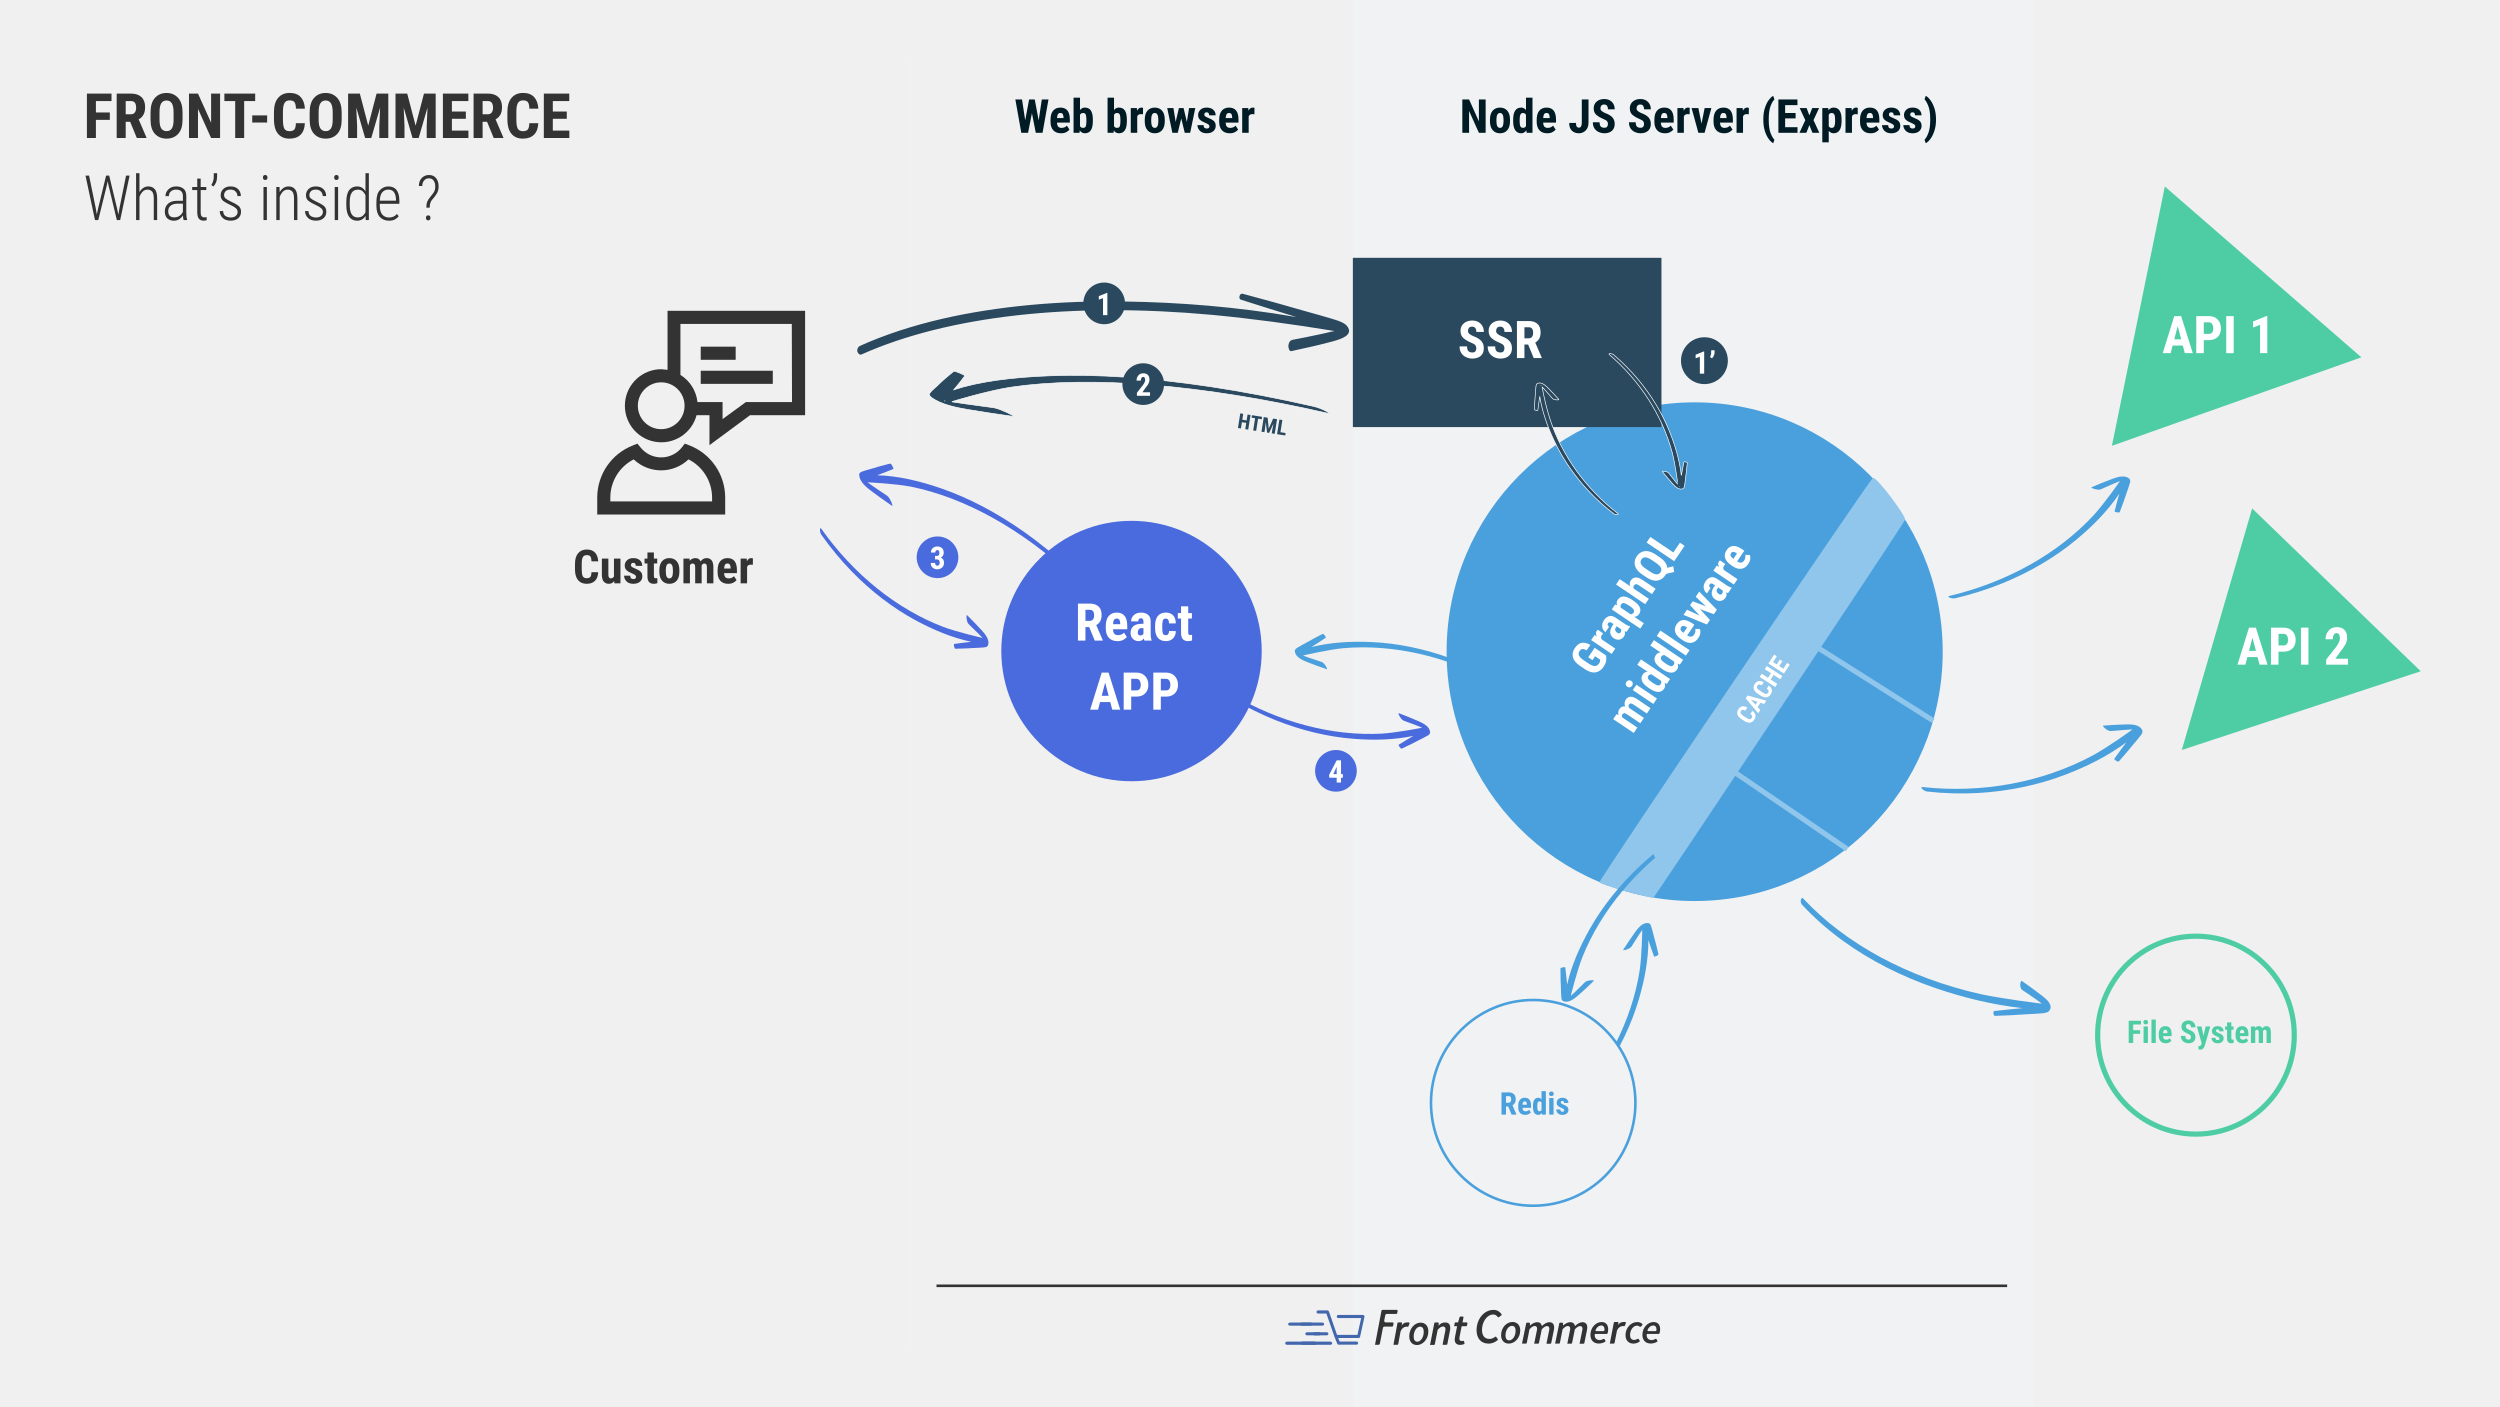
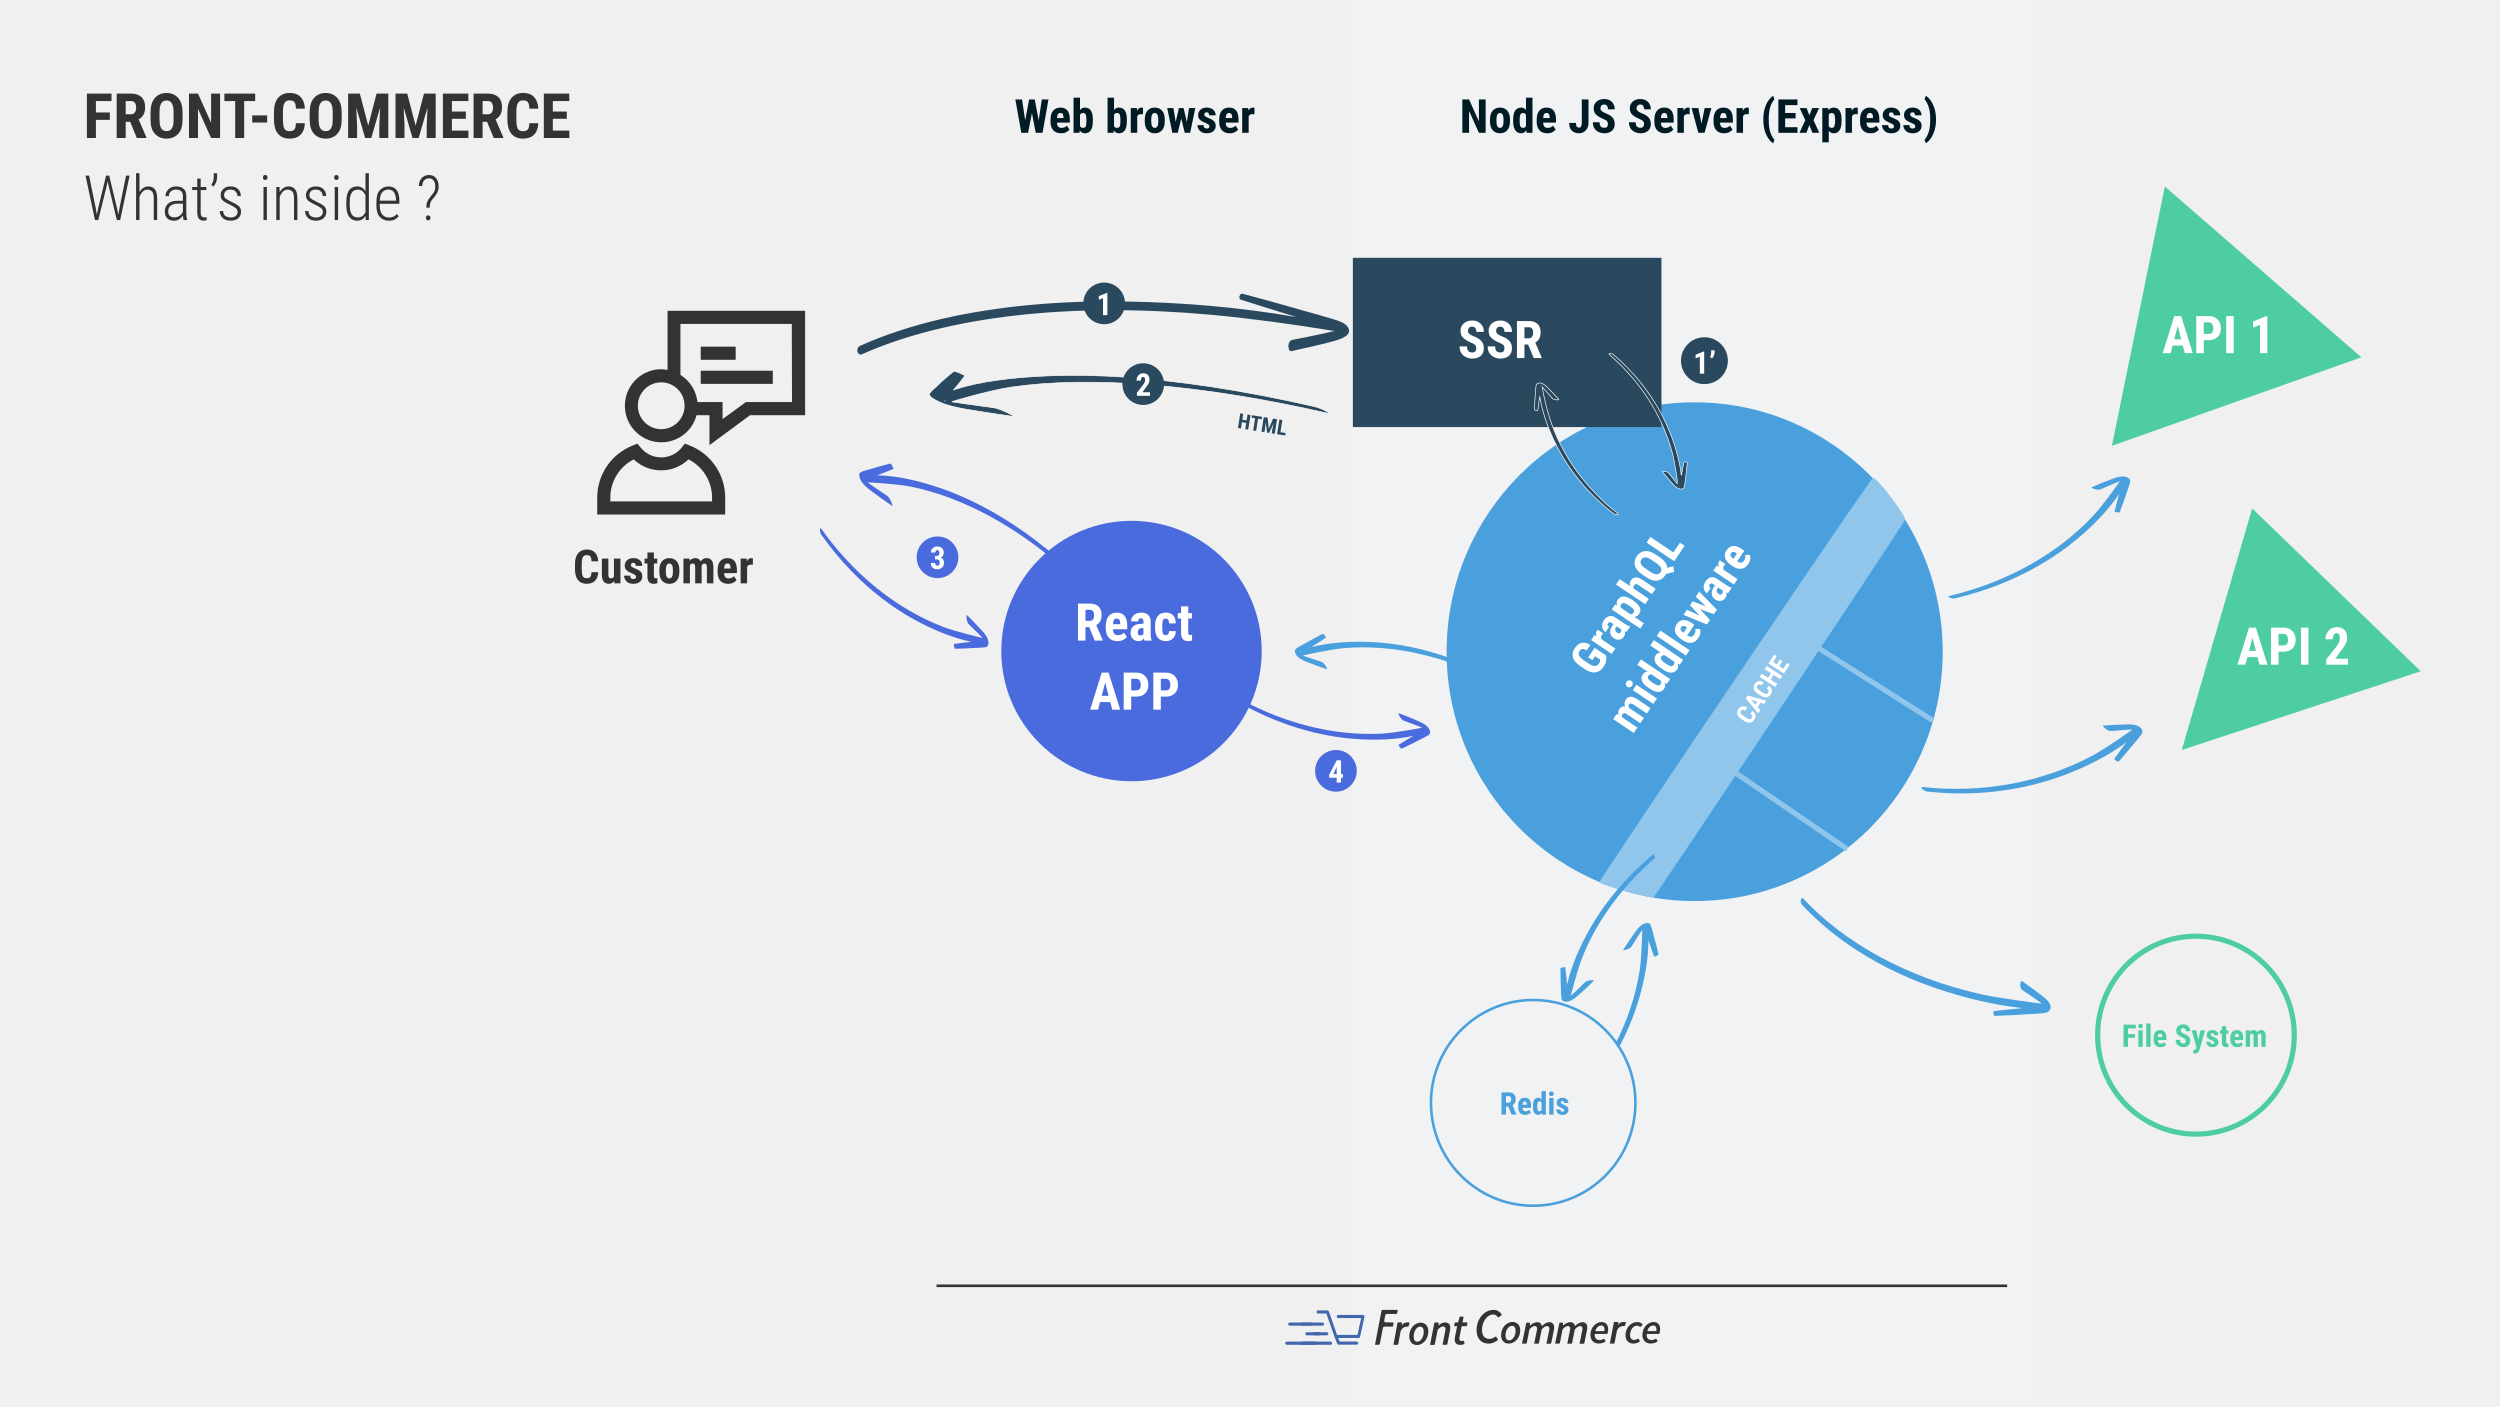
<svg xmlns="http://www.w3.org/2000/svg" viewBox="0 0 1920 1080" style="background:#fff">
  <g fill="none" fill-rule="evenodd">
    <g transform="translate(64)">
      <path fill="#F1F2F3" d="M975 0h523v1080H975z" />
      <path d="M976.5 96.5V985M635 48v984M1495.5 96.5V985" stroke="#F1F2F3" stroke-width="2" stroke-linecap="square" />
      <text font-family="RobotoCondensed-Bold, Roboto Condensed" font-size="36" font-style="condensed" font-weight="bold" fill="#001B24">
        <tspan x="715" y="102">Web browser</tspan>
      </text>
      <text font-family="RobotoCondensed-Bold, Roboto Condensed" font-size="36" font-style="condensed" font-weight="bold" fill="#001B24">
        <tspan x="1057" y="102">Node JS Server (Express)</tspan>
      </text>
      <text font-family="RobotoCondensed-Bold, Roboto Condensed" font-size="48" font-style="condensed" font-weight="bold" fill="#333">
        <tspan x="0" y="106">FRONT-COMMERCE</tspan>
        <tspan x="0" y="169" font-family="RobotoCondensed-Light, Roboto Condensed" font-weight="300">What’s inside ?</tspan>
      </text>
      <g transform="translate(705 400)">
        <circle fill="#4A6BDD" cx="100" cy="100" r="100" />
        <text font-family="RobotoCondensed-Bold, Roboto Condensed" font-size="40" font-style="condensed" font-weight="bold" fill="#FFF">
          <tspan x="56.559" y="92">React</tspan>
          <tspan x="67.809" y="145">APP</tspan>
        </text>
      </g>
      <path d="M1140.88 852.874c29.254-31.675 48.371-69.577 54.341-107.301 1.665-10.815 2.132-31.696 1.974-31.36-.946 1.371-1.891 2.742-2.706 4.048-1.84 2.846-3.68 5.692-5.468 8.643-.736 1.138-2.482 1.86-3.707 2.327-.26.127-3.254.938-2.677.137 2.944-4.554 6.018-9.17 9.194-13.578 2.021-2.804 5.589-7.402 9.872-6.893 1.531.163 2.015 1.485 2.397 2.598.763 2.226 1.265 4.58 1.897 6.869a264.867 264.867 0 0 1 3.711 14.557c.177.693-3.264 2.242-3.44 1.549-1.503-4.074-2.927-8.316-4.299-12.453.02 14.93-2.876 30.5-7.406 45.7-5.596 18.967-14.647 37.8-26.496 55.53a233.8 233.8 0 0 1-22.476 28.368c-.838.929-2.142 1.565-3.417 1.927-.443.086-2.133.26-1.295-.668zm57.787-140.937s-.13.064 0 0c-.182-.041-.13.064-.261.127l.26-.127zM1320.772 689.97c32.655 35.04 80.683 60.89 135.844 73.405 15.839 3.541 47.97 7.597 47.537 7.378-1.594-1.192-3.187-2.384-4.755-3.433-3.378-2.35-6.756-4.7-10.326-7.016-1.352-.94-1.487-2.831-1.523-4.15-.05-.286.38-3.455 1.297-2.733 5.405 3.76 10.835 7.663 15.883 11.634 3.211 2.527 8.334 6.926 5.131 11.173-1.115 1.522-3.44 1.785-5.38 1.98-3.884.39-7.817.494-11.725.741-8.2.563-16.425.982-24.675 1.258-1.175.06-1.638-3.688-.463-3.748 7.166-.821 14.548-1.534 21.74-2.213-23.172-2.542-45.697-8.144-66.724-15.336-26.27-8.919-50.388-21.31-71.217-36.343-11.562-8.42-22.074-17.612-31.346-27.613-.968-1.008-1.22-2.436-1.064-3.79.116-.462.798-2.202 1.766-1.195zm186.083 82.664s-.025-.143 0 0c.167-.177-.025-.143-.05-.286l.05.286zM1432.846 457.753c44.324-10.473 83.45-32.394 110.96-61.93 7.845-8.495 20.589-26.521 20.251-26.32-1.637.643-3.274 1.285-4.76 1.949-3.292 1.407-6.583 2.814-9.892 4.343-1.317.563-3.272.163-4.62-.15-.303-.043-3.403-1.102-2.424-1.463 5.266-2.251 10.685-4.481 16.069-6.466 3.426-1.264 9.265-3.185 12.714-.208 1.245 1.048.888 2.493.564 3.694-.647 2.402-1.597 4.761-2.396 7.142a280.242 280.242 0 0 1-5.35 14.952c-.255.712-4.182.035-3.927-.677 1.09-4.458 2.35-9.017 3.593-13.454-8.802 13.096-20.535 25.033-33.48 35.677-16.103 13.317-35.152 24.474-55.998 33.011a246.818 246.818 0 0 1-36.435 11.581c-1.282.318-2.8.105-4.13-.331-.438-.186-2.02-1.032-.739-1.35zm133.844-89.375s-.151-.021 0 0c-.134-.143-.151-.021-.303-.043l.303.043zM1412.321 604.423c46.062 5.088 92.263-3.546 130.92-24.24 11.056-5.974 30.862-20.058 30.458-19.97-1.813.076-3.626.153-5.307.306-3.696.274-7.391.547-11.157.941-1.478.11-3.133-1.006-4.258-1.816-.265-.153-2.704-2.364-1.63-2.385 5.914-.438 11.96-.8 17.867-.92 3.759-.077 10.064.033 11.99 4.355.708 1.532-.259 2.9-1.086 4.027-1.656 2.254-3.576 4.355-5.364 6.533a350.763 350.763 0 0 1-11.543 13.558c-.55.646-3.93-1.466-3.38-2.112 2.97-4.224 6.141-8.492 9.243-12.639-13.962 10.396-30.16 18.537-46.927 24.906-20.893 8-43.598 12.705-66.84 14.052-12.965.7-26.042.372-39.164-1.105-1.339-.131-2.666-.897-3.72-1.827-.33-.35-1.441-1.795-.102-1.664zm164.335-44.43s-.133-.076 0 0c-.064-.196-.133-.076-.266-.152l.266.153z" fill="#4AA0DD" fill-rule="nonzero" />
      <ellipse fill="#4AA0DD" cx="1237.5" cy="500.5" rx="190.5" ry="191.5" />
      <ellipse stroke="#4AA0DD" stroke-width="2" fill="#F1F2F3" cx="1113.5" cy="847" rx="78.5" ry="79" />
      <ellipse stroke="#4ECDA5" stroke-width="4" cx="1622.5" cy="795" rx="75.5" ry="76" />
      <path fill="#2A495F" d="M975 198h237v130H975z" />
      <text font-family="RobotoCondensed-Bold, Roboto Condensed" font-size="40" font-style="condensed" font-weight="bold" fill="#FFF">
        <tspan x="1055.492" y="275">SSR</tspan>
      </text>
      <text transform="rotate(-56 1203.5 476)" font-family="RobotoCondensed-Bold, Roboto Condensed" font-size="36" font-style="condensed" font-weight="bold" fill="#FFF">
        <tspan x="1142.258" y="466">GraphQL </tspan>
        <tspan x="1122.438" y="514">middleware</tspan>
      </text>
      <path fill="#4ECDA5" d="M1598.59 143.205l150.942 131.212-191.593 67.978zM1665.653 390.477l129.48 125.039-183.526 60.488z" />
      <text font-family="RobotoCondensed-Bold, Roboto Condensed" font-size="40" font-style="condensed" font-weight="bold" fill="#FFF">
        <tspan x="1596.534" y="271.205">API 1</tspan>
      </text>
      <text font-family="RobotoCondensed-Bold, Roboto Condensed" font-size="40" font-style="condensed" font-weight="bold" fill="#FFF">
        <tspan x="1653.933" y="510.477">API 2</tspan>
      </text>
      <text font-family="RobotoCondensed-Bold, Roboto Condensed" font-size="24" font-style="condensed" font-weight="bold" fill="#4AA0DD">
        <tspan x="1087.762" y="856">Redis </tspan>
      </text>
      <text font-family="RobotoCondensed-Bold, Roboto Condensed" font-size="24" font-style="condensed" font-weight="bold" fill="#4ECDA5">
-         <tspan x="1569.469" y="801">File System</tspan>
+         <tspan x="1565.469" y="804">File System</tspan>
      </text>
      <path d="M1476.5 987.5H656.231" stroke="#333" stroke-width="2" stroke-linecap="square" />
      <g fill-rule="nonzero">
        <g fill="#4267AD">
          <path d="M963.797 1009.881c-1.51 0-1.51 2.419 0 2.419h17.573c-.952 4.275-1.903 8.606-2.854 12.881h-15.67l-6.212-17.887c-.168-.506-.56-.9-1.12-.9h-7.275c-1.51 0-1.51 2.419 0 2.419h6.436l6.212 17.887c.672 1.688 1.4 3.375 2.07 5.119.225.506.56.9 1.12.9H977.9c1.511 0 1.511-2.419 0-2.419h-13.04c-.391-.9-.727-1.8-1.119-2.7h15.67c.504 0 1.007-.337 1.12-.9 1.119-5.119 2.238-10.181 3.357-15.3.168-.731-.336-1.519-1.12-1.519h-18.97zM936.6 1030.356h20.873c1.12 0 1.623.563 1.623 1.238s-.503 1.237-1.623 1.237H936.6c-1.12 0-1.567-.562-1.567-1.237s.504-1.238 1.567-1.238zM955.011 1025.519h-9.514c-.615 0-1.175-.563-1.175-1.182 0-.618.56-1.18 1.175-1.18h9.514c.616 0 1.175.562 1.175 1.18 0 .62-.56 1.182-1.175 1.182z" />
          <path d="M949.19 1025.519h-9.513c-.616 0-1.175-.563-1.175-1.182 0-.618.56-1.18 1.175-1.18h9.514c.615 0 1.175.562 1.175 1.18 0 .62-.56 1.182-1.175 1.182zM935.928 1015.731h15.445c1.12 0 1.567.563 1.567 1.182 0 .618-.447 1.18-1.567 1.18h-15.445c-1.12.057-1.735-.505-1.735-1.18 0-.62.56-1.182 1.735-1.182zM924.623 1030.356h20.874c1.12 0 1.623.563 1.623 1.238s-.503 1.237-1.623 1.237h-20.874c-1.12 0-1.567-.562-1.567-1.237s.448-1.238 1.567-1.238z" />
          <path d="M927.03 1015.731h15.445c1.12 0 1.567.563 1.567 1.182 0 .618-.448 1.18-1.567 1.18H927.03c-1.119.057-1.735-.505-1.735-1.18 0-.62.56-1.182 1.735-1.182z" />
        </g>
        <path d="M992 1032.828h2.53c.618 0 1.124-.4 1.236-1.03l2.305-11.955a1.274 1.274 0 0 1 1.236-1.03h5.958a.662.662 0 0 0 .619-.514l.337-1.83c.056-.401-.225-.859-.618-.859h-5.284c-.787 0-1.349-.63-1.237-1.43l.787-4.061a1.274 1.274 0 0 1 1.237-1.03h7.307a.662.662 0 0 0 .619-.515l.337-1.83c.056-.4-.225-.744-.619-.744h-11.129a.662.662 0 0 0-.618.515L992 1032.828zm14.165 0h3.035a.662.662 0 0 0 .618-.514l1.8-9.668c.955-2.574 2.866-3.775 4.384-3.775.337 0 .73 0 1.011.114.281.057.619-.114.675-.4l.787-2.117c.168-.4-.169-.858-.562-.858h-.843c-1.968 0-3.317.4-4.61 2.46l-.225 1.201.563-2.974c.056-.344-.225-.687-.619-.687h-2.304a.662.662 0 0 0-.619.515l-3.091 16.703zm33.95-11.383c0-.114.113-.229.17-.343 1.573-1.602 2.753-2.346 3.821-2.346 1.406 0 2.024.744 2.024 2.174 0 .515-.112.973-.281 1.773l-1.967 10.125h3.035a.662.662 0 0 0 .618-.514l1.968-10.068a8.894 8.894 0 0 0 .28-2.346c0-2.688-1.124-4.233-3.822-4.233-2.023 0-3.204.4-5.283 2.46l.337-1.773c0-.343-.281-.687-.618-.687h-2.249a.662.662 0 0 0-.618.515l-3.26 16.704h3.035a.662.662 0 0 0 .618-.515l2.192-10.926zm13.322 5.32c-.112.686-.225 1.316-.225 2.002 0 2.345 1.18 4.119 4.216 4.119a8.05 8.05 0 0 0 2.923-.572c.281-.115.45-.458.393-.744l-.337-1.373c-.112-.343-.45-.572-.787-.458a2.295 2.295 0 0 1-.9.172c-1.348 0-1.91-.63-1.91-1.83 0-.4.056-.801.112-1.202l1.63-8.351h3.485a.662.662 0 0 0 .619-.515l.337-1.66c.056-.4-.225-.743-.618-.743h-3.148l.73-3.775c.057-.4-.224-.744-.618-.744h-1.742c-.281 0-.506.172-.619.458l-1.18 4.061h-2.024c-.28 0-.505.229-.562.515l-.45 2.403h2.305l-1.63 8.237zm-29.229 6.235c4.328 0 8.769-4.29 8.769-10.525 0-4.12-2.36-6.693-5.958-6.693-4.329 0-8.713 4.233-8.713 10.525 0 4.119 2.36 6.693 5.902 6.693zm2.417-14.13c1.855 0 2.81 1.43 2.81 3.948 0 4.233-2.36 7.608-4.89 7.608-1.855 0-2.866-1.43-2.866-3.947 0-4.233 2.36-7.608 4.946-7.608zM1070 1021.622c0 6.238 3.439 10.268 9.19 10.268 2.988 0 5.299-1.27 6.99-2.65.226-.22.282-.552.113-.773l-1.127-1.656c-.226-.276-.62-.386-.903-.166-1.296.994-2.706 1.656-4.284 1.656-4.06 0-5.807-2.815-5.807-7.01 0-5.796 3.608-11.758 8.682-11.758 1.466 0 2.537.718 3.44 1.932.225.276.62.331.901.11l1.86-1.435c.226-.165.339-.552.17-.773-1.353-2.042-3.44-3.367-6.145-3.367-7.611 0-13.08 7.342-13.08 15.622zm34.898 10.268h3.044c.282 0 .564-.221.62-.497l2.086-10.544c1.635-1.766 3.045-2.484 3.89-2.484 1.297 0 1.973.718 1.973 2.098 0 .497-.112.938-.281 1.711l-1.974 9.77h3.045c.282 0 .563-.22.62-.496l2.142-10.544c1.635-1.766 3.045-2.484 3.89-2.484 1.353 0 1.973.718 1.973 2.098 0 .497-.112.938-.281 1.711l-1.974 9.771h3.045c.282 0 .563-.22.62-.497l1.973-9.715c.17-.884.282-1.49.282-2.264 0-2.594-1.184-4.085-3.834-4.085-1.747 0-3.72 1.215-5.637 2.981-.339-1.766-1.24-2.98-3.778-2.98-1.747 0-3.777 1.214-5.412 2.65l.113-1.602c0-.33-.282-.662-.62-.662h-1.692a.657.657 0 0 0-.62.497l-3.213 15.567zm25.426 0h3.044c.282 0 .564-.221.62-.497l2.086-10.544c1.635-1.766 3.045-2.484 3.89-2.484 1.297 0 1.974.718 1.974 2.098 0 .497-.113.938-.282 1.711l-1.973 9.77h3.044c.282 0 .564-.22.62-.496l2.142-10.544c1.635-1.766 3.045-2.484 3.89-2.484 1.354 0 1.974.718 1.974 2.098 0 .497-.113.938-.282 1.711l-1.973 9.771h3.044c.282 0 .564-.22.62-.497l1.973-9.715c.17-.884.282-1.49.282-2.264 0-2.594-1.184-4.085-3.833-4.085-1.748 0-3.721 1.215-5.638 2.981-.338-1.766-1.24-2.98-3.778-2.98-1.747 0-3.777 1.214-5.412 2.65l.113-1.602c0-.33-.282-.662-.62-.662h-1.691a.657.657 0 0 0-.62.497l-3.214 15.567zm27.117-6.735c0 4.25 2.594 6.68 6.371 6.68a9.844 9.844 0 0 0 4.905-1.325c.282-.166.395-.552.225-.828l-.676-1.16c-.17-.33-.564-.386-.902-.22-.79.496-1.804.883-2.706.883-2.255 0-4.06-1.27-3.947-4.14a.62.62 0 0 1 .62-.608h8.683c.281 0 .507-.165.563-.386.226-.662.508-1.822.508-2.926 0-3.257-1.353-5.796-5.074-5.796-4.116-.055-8.57 3.975-8.57 9.826zm4.51-2.87a.595.595 0 0 1-.563-.829c.902-2.208 2.593-3.477 4.285-3.477 1.916 0 2.593 1.38 2.593 2.925 0 .332 0 .608-.056.884a.61.61 0 0 1-.62.497h-5.638zm35.406 2.87c0 4.25 2.593 6.68 6.37 6.68a9.844 9.844 0 0 0 4.905-1.325c.282-.166.395-.552.226-.828l-.677-1.16c-.169-.33-.564-.386-.902-.22-.79.496-1.804.883-2.706.883-2.255 0-4.06-1.27-3.946-4.14a.62.62 0 0 1 .62-.608h8.682c.282 0 .507-.165.564-.386.225-.662.507-1.822.507-2.926 0-3.257-1.353-5.796-5.074-5.796-4.116-.055-8.57 3.975-8.57 9.826zm4.51-2.87a.595.595 0 0 1-.564-.829c.902-2.208 2.593-3.477 4.285-3.477 1.917 0 2.593 1.38 2.593 2.925 0 .332 0 .608-.056.884a.61.61 0 0 1-.62.497h-5.638zm-17.477 3.146c0 4.085 2.537 6.459 6.032 6.459 2.086 0 3.552-.718 4.68-1.49.281-.166.338-.553.169-.829l-.79-1.16c-.169-.275-.563-.33-.902-.165a4.168 4.168 0 0 1-2.48.828c-2.143 0-3.214-1.38-3.214-3.753 0-3.92 2.48-7.232 5.356-7.232.846 0 1.41.221 2.03.773.282.22.676.22.902 0l1.127-1.214a.591.591 0 0 0 0-.828c-.845-.828-2.086-1.49-3.777-1.49-4.961-.056-9.133 4.415-9.133 10.101zm-89.64 6.459c4.34 0 8.795-4.14 8.795-10.158 0-3.974-2.368-6.458-5.976-6.458-4.341 0-8.739 4.085-8.739 10.157 0 3.92 2.368 6.459 5.92 6.459zm2.424-13.635c1.86 0 2.819 1.38 2.819 3.809 0 4.085-2.368 7.342-4.905 7.342-1.86 0-2.875-1.38-2.875-3.81 0-4.14 2.368-7.341 4.96-7.341zm75.151 13.635h3.044c.282 0 .564-.221.62-.497l1.805-9.33c.958-2.483 2.875-3.643 4.397-3.643.338 0 .733 0 1.015.11.282.056.62-.11.676-.386l.79-2.042c.169-.387-.17-.828-.564-.828h-.846c-1.973 0-3.326.386-4.623 2.374l-.225 1.159.564-2.87c.056-.332-.226-.663-.62-.663h-2.312a.657.657 0 0 0-.62.497l-3.1 16.119z" fill="#333" />
      </g>
      <g fill="#333">
        <g>
          <path d="M492.948 382.049c-.062-17.743-10.984-33.628-27.504-40.004l-3.522-1.345-2.348 3.026-1.342 1.512a20.268 20.268 0 0 1-15.555 6.014 20.279 20.279 0 0 1-14.8-7.695l-2.348-2.857-3.354 1.345c-16.52 6.376-27.442 22.261-27.504 40.004v13.11h98.277v-13.11zm-10.063 3.025h-78.152v-3.025c.04-12.35 6.967-23.64 17.945-29.247 11.788 11.248 30.308 11.248 42.095 0 11.043 5.561 18.04 16.86 18.112 29.247v3.025zM474.165 266.238h26.833v10.085h-26.833zM474.165 284.728h55.344v10.085h-55.344z" fill-rule="nonzero" />
          <path d="M554.33 238.672H448.672v45.383l-4.696-.504c-14.535-.032-26.679 11.085-27.96 25.595-1.282 14.511 8.725 27.593 23.04 30.12 14.314 2.527 28.179-6.34 31.921-20.417h9.895v23.028l31.194-23.028h42.262v-80.177zm-110.52 90.934c-9.911 0-17.945-8.052-17.945-17.985s8.034-17.985 17.944-17.985c9.911 0 17.945 8.052 17.945 17.985 0 4.77-1.89 9.345-5.256 12.718a17.924 17.924 0 0 1-12.689 5.267zm100.457-20.842H508.88l-17.945 13.11v-13.11H471.65a28.077 28.077 0 0 0-13.081-20.843v-39.164h85.531l.168 60.007z" fill-rule="nonzero" />
          <text font-family="RobotoCondensed-Bold, Roboto Condensed" font-size="36" font-style="condensed" font-weight="bold" transform="translate(376 238)">
            <tspan x="0" y="210">Customer</tspan>
          </text>
        </g>
      </g>
      <g fill="#2A495F" fill-rule="nonzero">
        <path d="M597.68 272.202c66.322-29.62 161.378-40.241 268.888-30.417 30.865 2.889 62.453 7.206 94.525 12.474-.857.076-1.348.286-2.205.362-3.185.781-6.371 1.563-9.495 2.172-6.737 1.43-13.475 2.859-20.579 4.155-2.695.572-3.14 2.933-3.335 4.608-.125.343.395 4.608 2.234 4.113 10.78-2.287 21.623-4.745 31.733-7.47 6.434-1.734 16.732-4.972 10.971-11.921-2-2.475-6.455-3.902-10.178-5.063-7.444-2.322-15.014-4.3-22.522-6.45a2221.345 2221.345 0 0 0-47.427-13.187c-2.258-.628-3.514 3.96-1.256 4.589 13.73 4.415 27.888 8.791 41.68 13.035l.732.266c-45.63-7.874-89.58-11.256-130.797-11.896-51.49-.885-99.165 3.693-140.76 13.201-23.095 5.374-44.244 12.232-63.08 20.708-1.963.838-2.586 2.552-2.416 4.361.18.647 1.323 3.199 3.286 2.36zm366.599-18.724s-.063.171 0 0c.303.304-.063.171-.125.343l.125-.343z" />
      </g>
      <circle fill="#2A495F" cx="784" cy="233" r="16" />
      <text font-family="RobotoCondensed-Bold, Roboto Condensed" font-size="24" font-style="condensed" font-weight="bold" fill="#FFF">
        <tspan x="778.029" y="242">1</tspan>
      </text>
      <g fill="#2A495F" fill-rule="nonzero" stroke="#FFF" stroke-width=".5">
        <path d="M1171.878 272.25c23.766 20.355 40.828 47.058 48.46 75.567 2.154 8.18 4.347 24.38 4.204 24.14-.8-.928-1.598-1.856-2.298-2.753-1.57-1.946-3.141-3.89-4.685-5.925-.628-.779-1.942-1.083-2.86-1.266-.199-.06-2.414-.25-1.93.29 2.513 3.112 5.125 6.254 7.792 9.218 1.697 1.887 4.66 4.941 7.682 3.912 1.082-.353 1.31-1.455 1.485-2.379.348-1.847.498-3.754.747-5.631a234.506 234.506 0 0 0 1.362-11.89c.064-.567-2.537-1.264-2.602-.698-.713 3.395-1.355 6.91-1.97 10.337-1.314-11.634-4.773-23.338-9.37-34.51-5.695-13.95-13.852-27.285-23.913-39.347a159.752 159.752 0 0 0-18.618-18.78c-.683-.6-1.673-.902-2.619-.996-.324-.001-1.55.112-.867.712zm53.92 101.263s-.099-.03 0 0c-.126.06-.099-.03-.198-.06l.198.06z" />
      </g>
      <g fill="#2A495F" fill-rule="nonzero" stroke="#FFF" stroke-width=".5">
        <path d="M955.563 317.383c-96.432-22.087-182.238-29.053-243.332-19.99-17.427 2.656-45.961 11.149-45.22 11.196 3.576.564 7.152 1.127 10.4 1.558 7.196 1.019 14.392 2.037 21.63 2.947 2.879.407 7.086 2.233 9.985 3.53.654.264 7.301 3.58 5.165 3.22-11.513-1.63-23.353-3.39-35.105-5.369-7.479-1.258-20.212-3.632-27.511-9.1-2.637-1.947-1.785-3.114-1.02-4.064 1.528-1.9 3.71-3.538 5.566-5.306 3.799-3.754 7.925-7.376 12.377-10.866.59-.517 9.047 3.026 8.458 3.543-2.6 3.61-5.57 7.194-8.495 10.671 19.743-6.504 45.763-9.716 74.333-10.766 35.548-1.378 77.35 1.534 122.9 8.353 25.445 3.858 51.936 8.895 79.429 15.217 2.79.624 6.06 1.945 8.915 3.35.937.505 4.315 2.5 1.525 1.876zm-294.308-9.608s.327.132 0 0c.283.24.327.132.654.264l-.654-.264z" />
      </g>
      <g fill="#4A6BDD" fill-rule="nonzero">
        <path d="M759.155 442.24c-38.892-36.074-82.455-60.156-123.369-68.44-11.72-2.32-33.835-3.498-33.45-3.297 1.623 1.176 3.246 2.352 4.777 3.37 3.347 2.293 6.693 4.587 10.141 6.823 1.339.917 2.427 3.036 3.15 4.52.182.317 1.598 3.937.645 3.22-5.355-3.67-10.8-7.499-16.044-11.444-3.337-2.511-8.856-6.932-9.12-12.061-.117-1.835 1.188-2.377 2.29-2.802 2.206-.851 4.594-1.385 6.891-2.077a217.681 217.681 0 0 1 14.661-4.027c.699-.192 2.976 3.987 2.278 4.178-4.015 1.685-8.224 3.27-12.33 4.795 15.744.418 32.713 4.356 49.594 10.246 21.057 7.282 42.619 18.71 63.54 33.466 11.654 8.274 23.066 17.533 34.136 27.834 1.136 1.034 2.051 2.619 2.673 4.162.173.534.674 2.569-.463 1.534zM599.66 368.668s.092.158 0 0c-.01.216.092.158.183.317l-.183-.317z" />
      </g>
      <g fill="#4A6BDD" fill-rule="nonzero">
        <path d="M566.65 405.957c24.901 35.201 58 61.78 93.66 75.463 10.231 3.878 30.56 8.676 30.263 8.45-1.144-1.209-2.288-2.419-3.397-3.488-2.401-2.391-4.802-4.782-7.316-7.145-.96-.957-1.304-2.815-1.506-4.11-.07-.281-.241-3.378.423-2.646 3.841 3.826 7.718 7.792 11.369 11.815 2.322 2.56 6.078 7.006 4.69 11.09-.478 1.464-1.872 1.662-3.04 1.804-2.336.283-4.742.285-7.113.428-4.968.342-9.972.543-15.01.603-.715.029-1.515-3.659-.8-3.687 4.297-.623 8.742-1.134 13.074-1.616-14.607-3.085-29.236-9.155-43.16-16.745-17.39-9.418-33.93-22.187-48.809-37.463a233.801 233.801 0 0 1-23.075-27.883c-.734-1.013-1.085-2.42-1.174-3.743.008-.45.188-2.14.922-1.127zm125.844 85.827s-.035-.141 0 0c.078-.17-.035-.141-.07-.282l.07.282z" />
      </g>
      <g fill="#2A495F" fill-rule="nonzero" stroke="#FFF" stroke-width=".5">
        <path d="M1178.649 394.497c-24.8-19.082-43.235-44.856-52.348-72.926-2.58-8.055-4.49-16.232-5.952-24.49.156.231.334.372.49.603.846.885 1.693 1.77 2.439 2.63 1.67 1.86 3.34 3.72 4.988 5.671.668.744 1.996.98 2.923 1.114.201.05 2.424.123 1.911-.39-2.672-2.976-5.445-5.978-8.263-8.798-1.793-1.795-4.913-4.69-7.876-3.504-1.062.409-1.233 1.521-1.358 2.453-.251 1.862-.301 3.775-.452 5.663a234.506 234.506 0 0 0-.737 11.945c-.036.569 2.599 1.13 2.634.56.535-3.428.992-6.972 1.426-10.425l.045-.182c1.877 11.731 5.944 23.237 11.118 34.154 6.418 13.633 15.261 26.523 25.94 38.041a159.752 159.752 0 0 0 19.576 17.78c.713.563 1.718.813 2.667.857.324-.015 1.542-.193.829-.756zm-59.146-98.301s.1.025 0 0c.123-.066.1.025.2.05l-.2-.05z" />
      </g>
      <circle fill="#2A495F" cx="1245" cy="277" r="18" />
      <text font-family="RobotoCondensed-Bold, Roboto Condensed" font-size="24" font-style="condensed" font-weight="bold" fill="#FFF">
        <tspan x="1236.385" y="287">1’</tspan>
      </text>
      <circle fill="#2A495F" cx="814" cy="295" r="16" />
      <text font-family="RobotoCondensed-Bold, Roboto Condensed" font-size="24" font-style="condensed" font-weight="bold" fill="#FFF">
        <tspan x="808.029" y="304">2</tspan>
      </text>
      <circle fill="#4A6BDD" cx="656" cy="428" r="16" />
      <text font-family="RobotoCondensed-Bold, Roboto Condensed" font-size="24" font-style="condensed" font-weight="bold" fill="#FFF">
        <tspan x="650.029" y="437">3</tspan>
      </text>
      <circle fill="#4A6BDD" cx="962" cy="592" r="16" />
      <text font-family="RobotoCondensed-Bold, Roboto Condensed" font-size="24" font-style="condensed" font-weight="bold" fill="#FFF">
        <tspan x="956.029" y="601">4</tspan>
      </text>
      <text transform="rotate(9 904.781 324.973)" font-family="RobotoCondensed-Bold, Roboto Condensed" font-size="16" font-style="condensed" font-weight="bold" fill="#2A495F">
        <tspan x="886.633" y="331.473">HTML</tspan>
      </text>
      <path d="M1164.412 677.532c-.134-2.232 207.342-308.979 209.94-310.479 2.598-1.5 25.526 29.315 24.794 32.047-.732 2.732-192.465 289.907-193.33 290.407-.867.5-41.27-9.743-41.404-11.975z" fill="#90C6EC" />
      <path d="M1265.374 591.155L1353 651M1329.353 495.709l89.662 56.75" stroke="#90C6EC" stroke-width="4" stroke-linecap="square" />
      <text transform="rotate(-57 1287.995 530.427)" font-family="RobotoCondensed-Bold, Roboto Condensed" font-size="20" font-style="condensed" font-weight="bold" fill="#FFF">
        <tspan x="1260.851" y="538.427">CACHE</tspan>
      </text>
      <g fill-rule="nonzero">
        <path d="M880.844 532.585c37.065 22.03 78.114 32.85 116.255 30.845 10.924-.62 31.447-4.505 31.084-4.59-1.537-.64-3.074-1.28-4.522-1.805-3.166-1.208-6.332-2.415-9.59-3.551-1.267-.484-2.336-2.041-3.047-3.142-.179-.229-1.594-2.988-.69-2.59 5.065 1.933 10.22 3.98 15.191 6.17 3.164 1.394 8.403 3.928 8.795 8.223.16 1.532-1.033 2.28-2.043 2.884-2.018 1.21-4.215 2.19-6.323 3.285-4.4 2.333-8.89 4.552-13.468 6.656-.641.317-2.871-2.727-2.23-3.044 3.672-2.316 7.525-4.59 11.287-6.793-14.6 3.123-30.432 3.528-46.241 2.257-19.716-1.53-40.02-6.468-59.825-14.372a233.8 233.8 0 0 1-32.422-16.086c-1.083-.627-1.976-1.77-2.595-2.942-.176-.415-.699-2.032.384-1.405zm149.872 27.222s-.09-.114 0 0c.003-.186-.09-.114-.179-.229l.179.229z" fill="#4A6BDD" />
        <path d="M1228.49 642.401c-35.63 24.282-62.783 56.912-77.086 92.327-4.055 10.163-9.207 30.404-8.977 30.111 1.23-1.122 2.46-2.245 3.547-3.335 2.433-2.359 4.866-4.718 7.272-7.19.973-.944 2.837-1.255 4.135-1.434.283-.066 3.382-.182 2.64.469-3.893 3.774-7.927 7.581-12.013 11.16-2.6 2.279-7.11 5.956-11.17 4.496-1.455-.502-1.629-1.9-1.75-3.07-.243-2.34-.203-4.746-.304-7.12-.255-4.973-.369-9.98-.341-15.019-.016-.715 3.684-1.45 3.7-.734.548 4.307.981 8.76 1.388 13.1 3.34-14.55 9.663-29.072 17.496-42.862 9.72-17.222 22.775-33.537 38.309-48.147a233.801 233.801 0 0 1 28.28-22.585c1.026-.716 2.44-1.043 3.764-1.109.45.016 2.137.226 1.11.942zm-88.009 124.326s.141-.033 0 0c.168.08.141-.033.283-.066l-.283.066zM1084.862 524.587c-37.811-20.723-79.212-30.103-117.26-26.77-10.896 1.001-31.27 5.6-30.905 5.672 1.558.586 3.117 1.172 4.582 1.647 3.206 1.096 6.413 2.193 9.708 3.215 1.283.438 2.406 1.958 3.155 3.033.187.222 1.698 2.93.78 2.564-5.13-1.754-10.353-3.62-15.398-5.636-3.21-1.283-8.534-3.632-9.076-7.91-.213-1.526.953-2.315 1.94-2.955 1.976-1.278 4.138-2.335 6.206-3.503a264.868 264.868 0 0 1 13.227-7.122c.63-.34 2.965 2.625 2.335 2.964-3.589 2.443-7.36 4.85-11.042 7.183 14.48-3.63 30.29-4.588 46.133-3.87 19.758.842 40.221 5.068 60.29 12.276a233.801 233.801 0 0 1 32.964 14.945c1.104.588 2.036 1.7 2.696 2.85.19.408.77 2.006-.335 1.417zm-150.73-21.975s.093.111 0 0c.004.186.093.111.186.222l-.186-.222z" fill="#4AA0DD" />
      </g>
      <path fill="#90C6EC" d="M1213 671l26-42h-13l-23 21z" />
    </g>
  </g>
</svg>
